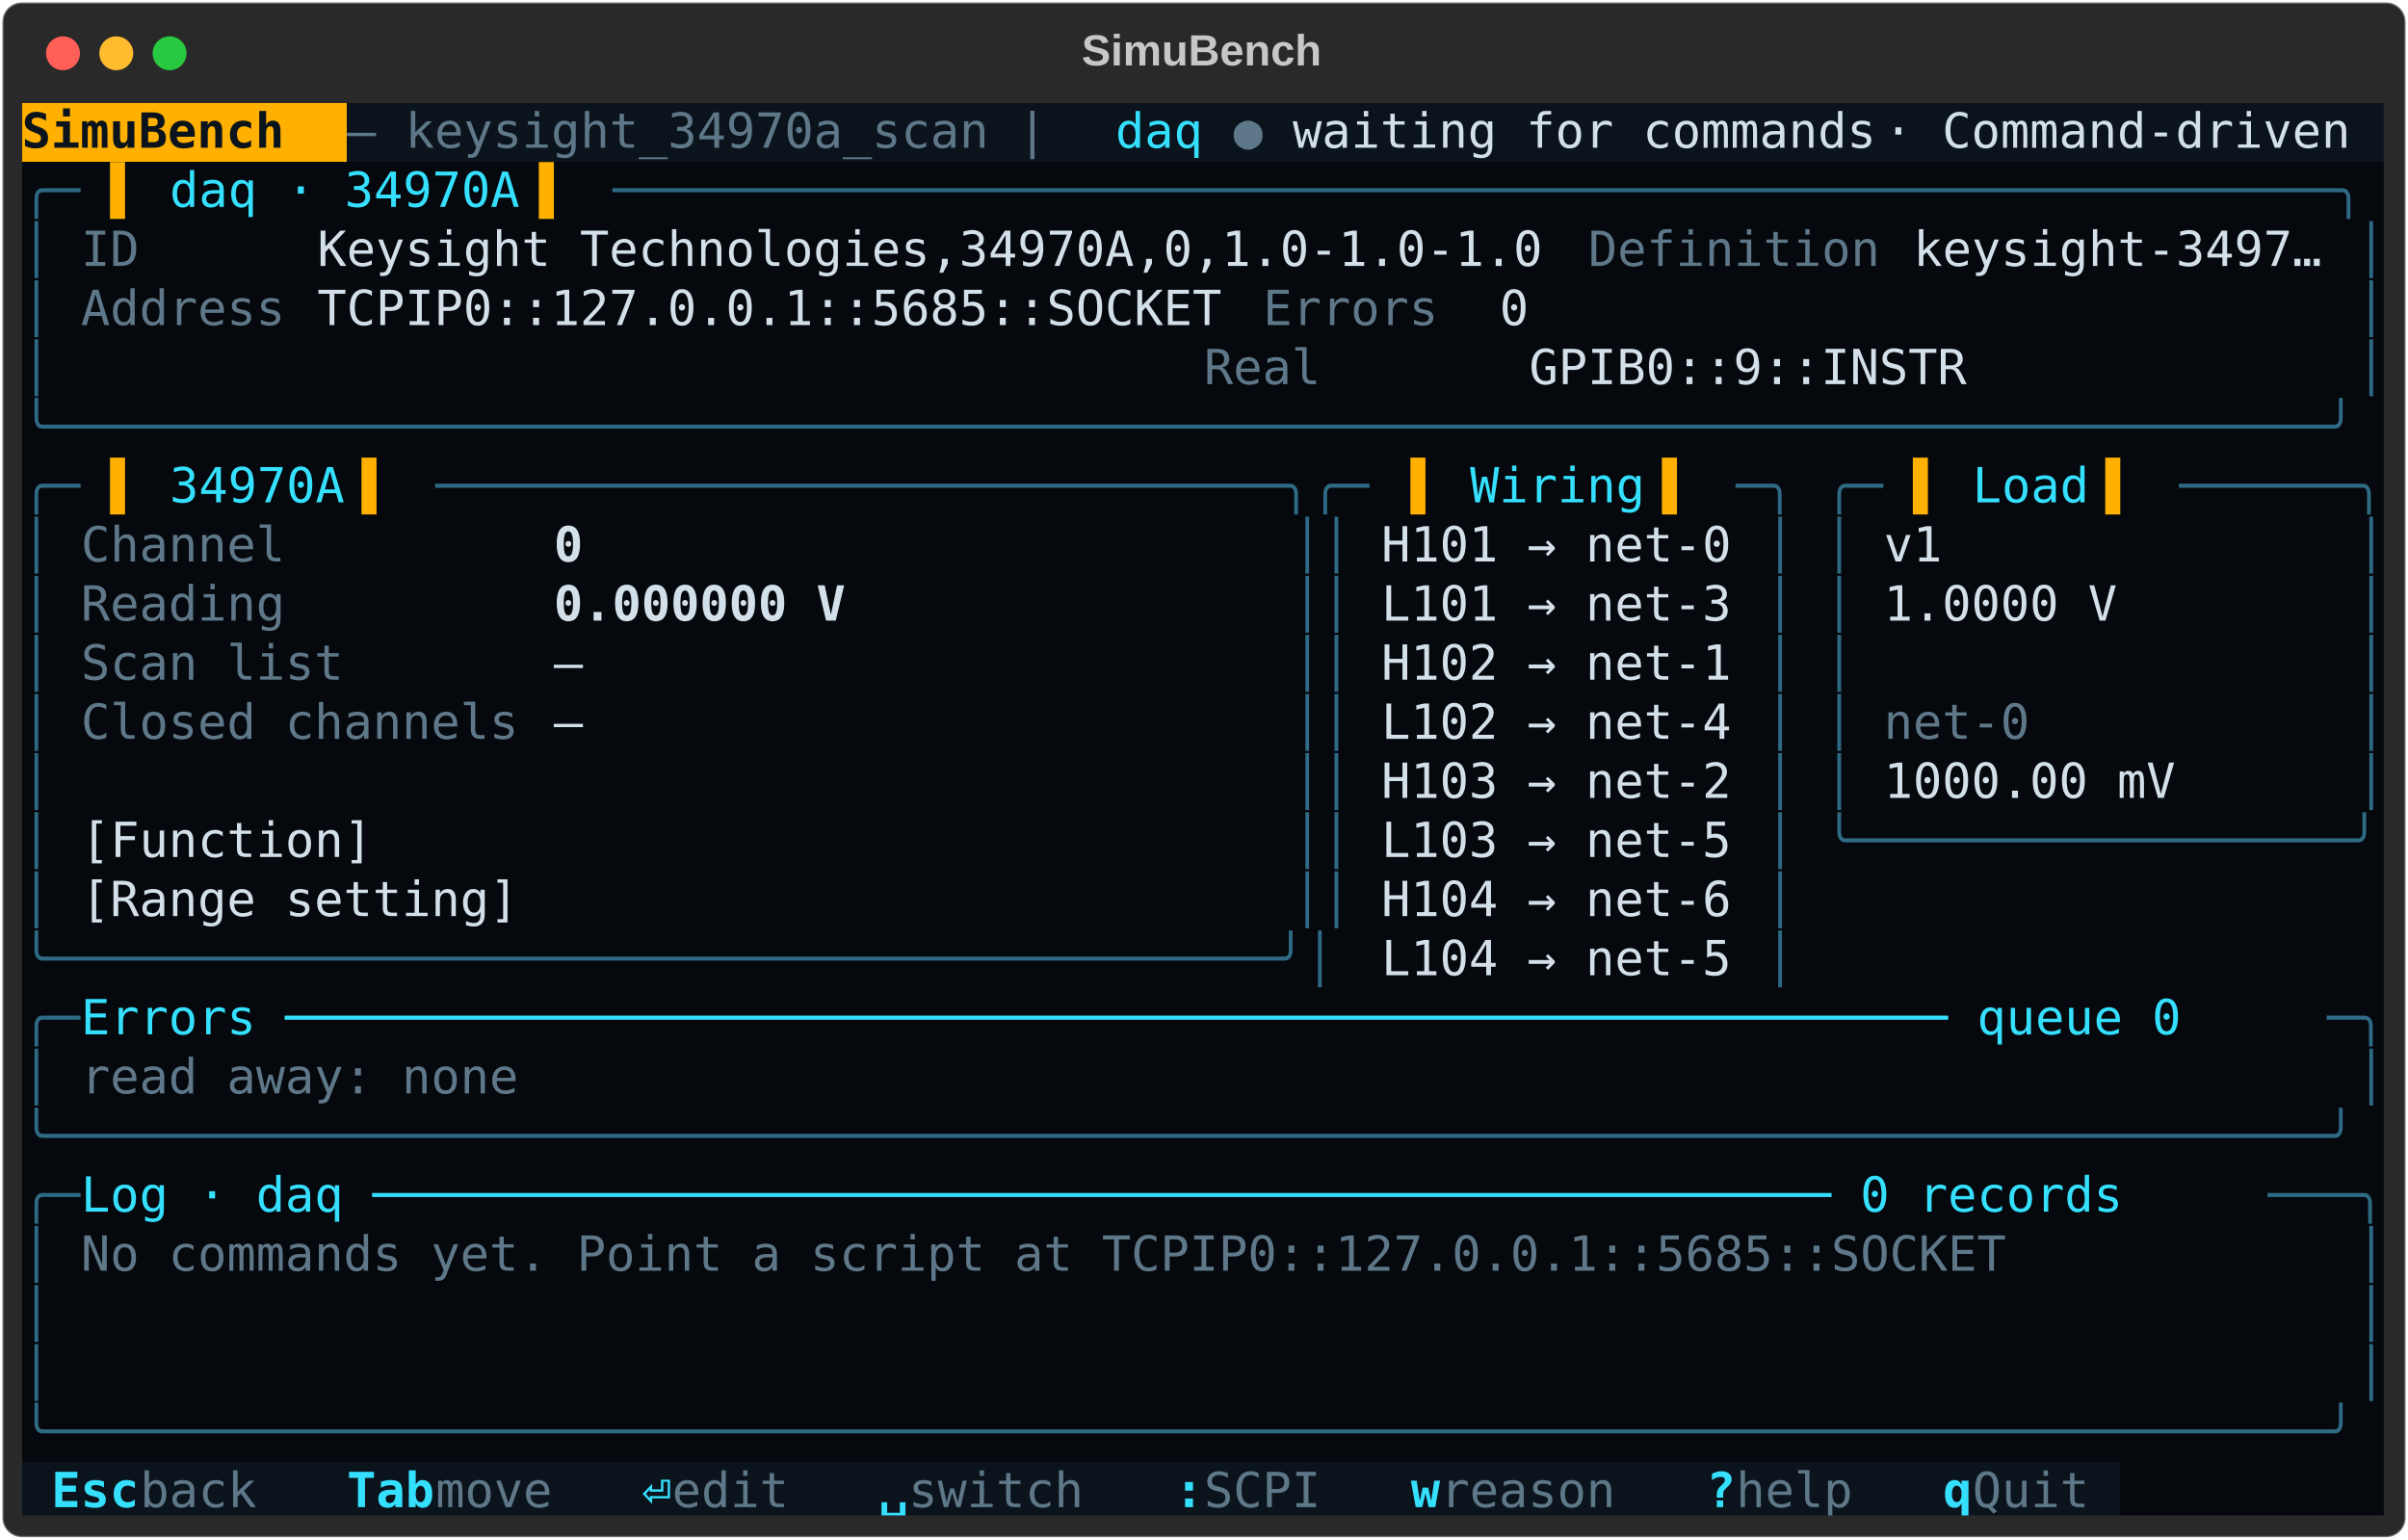
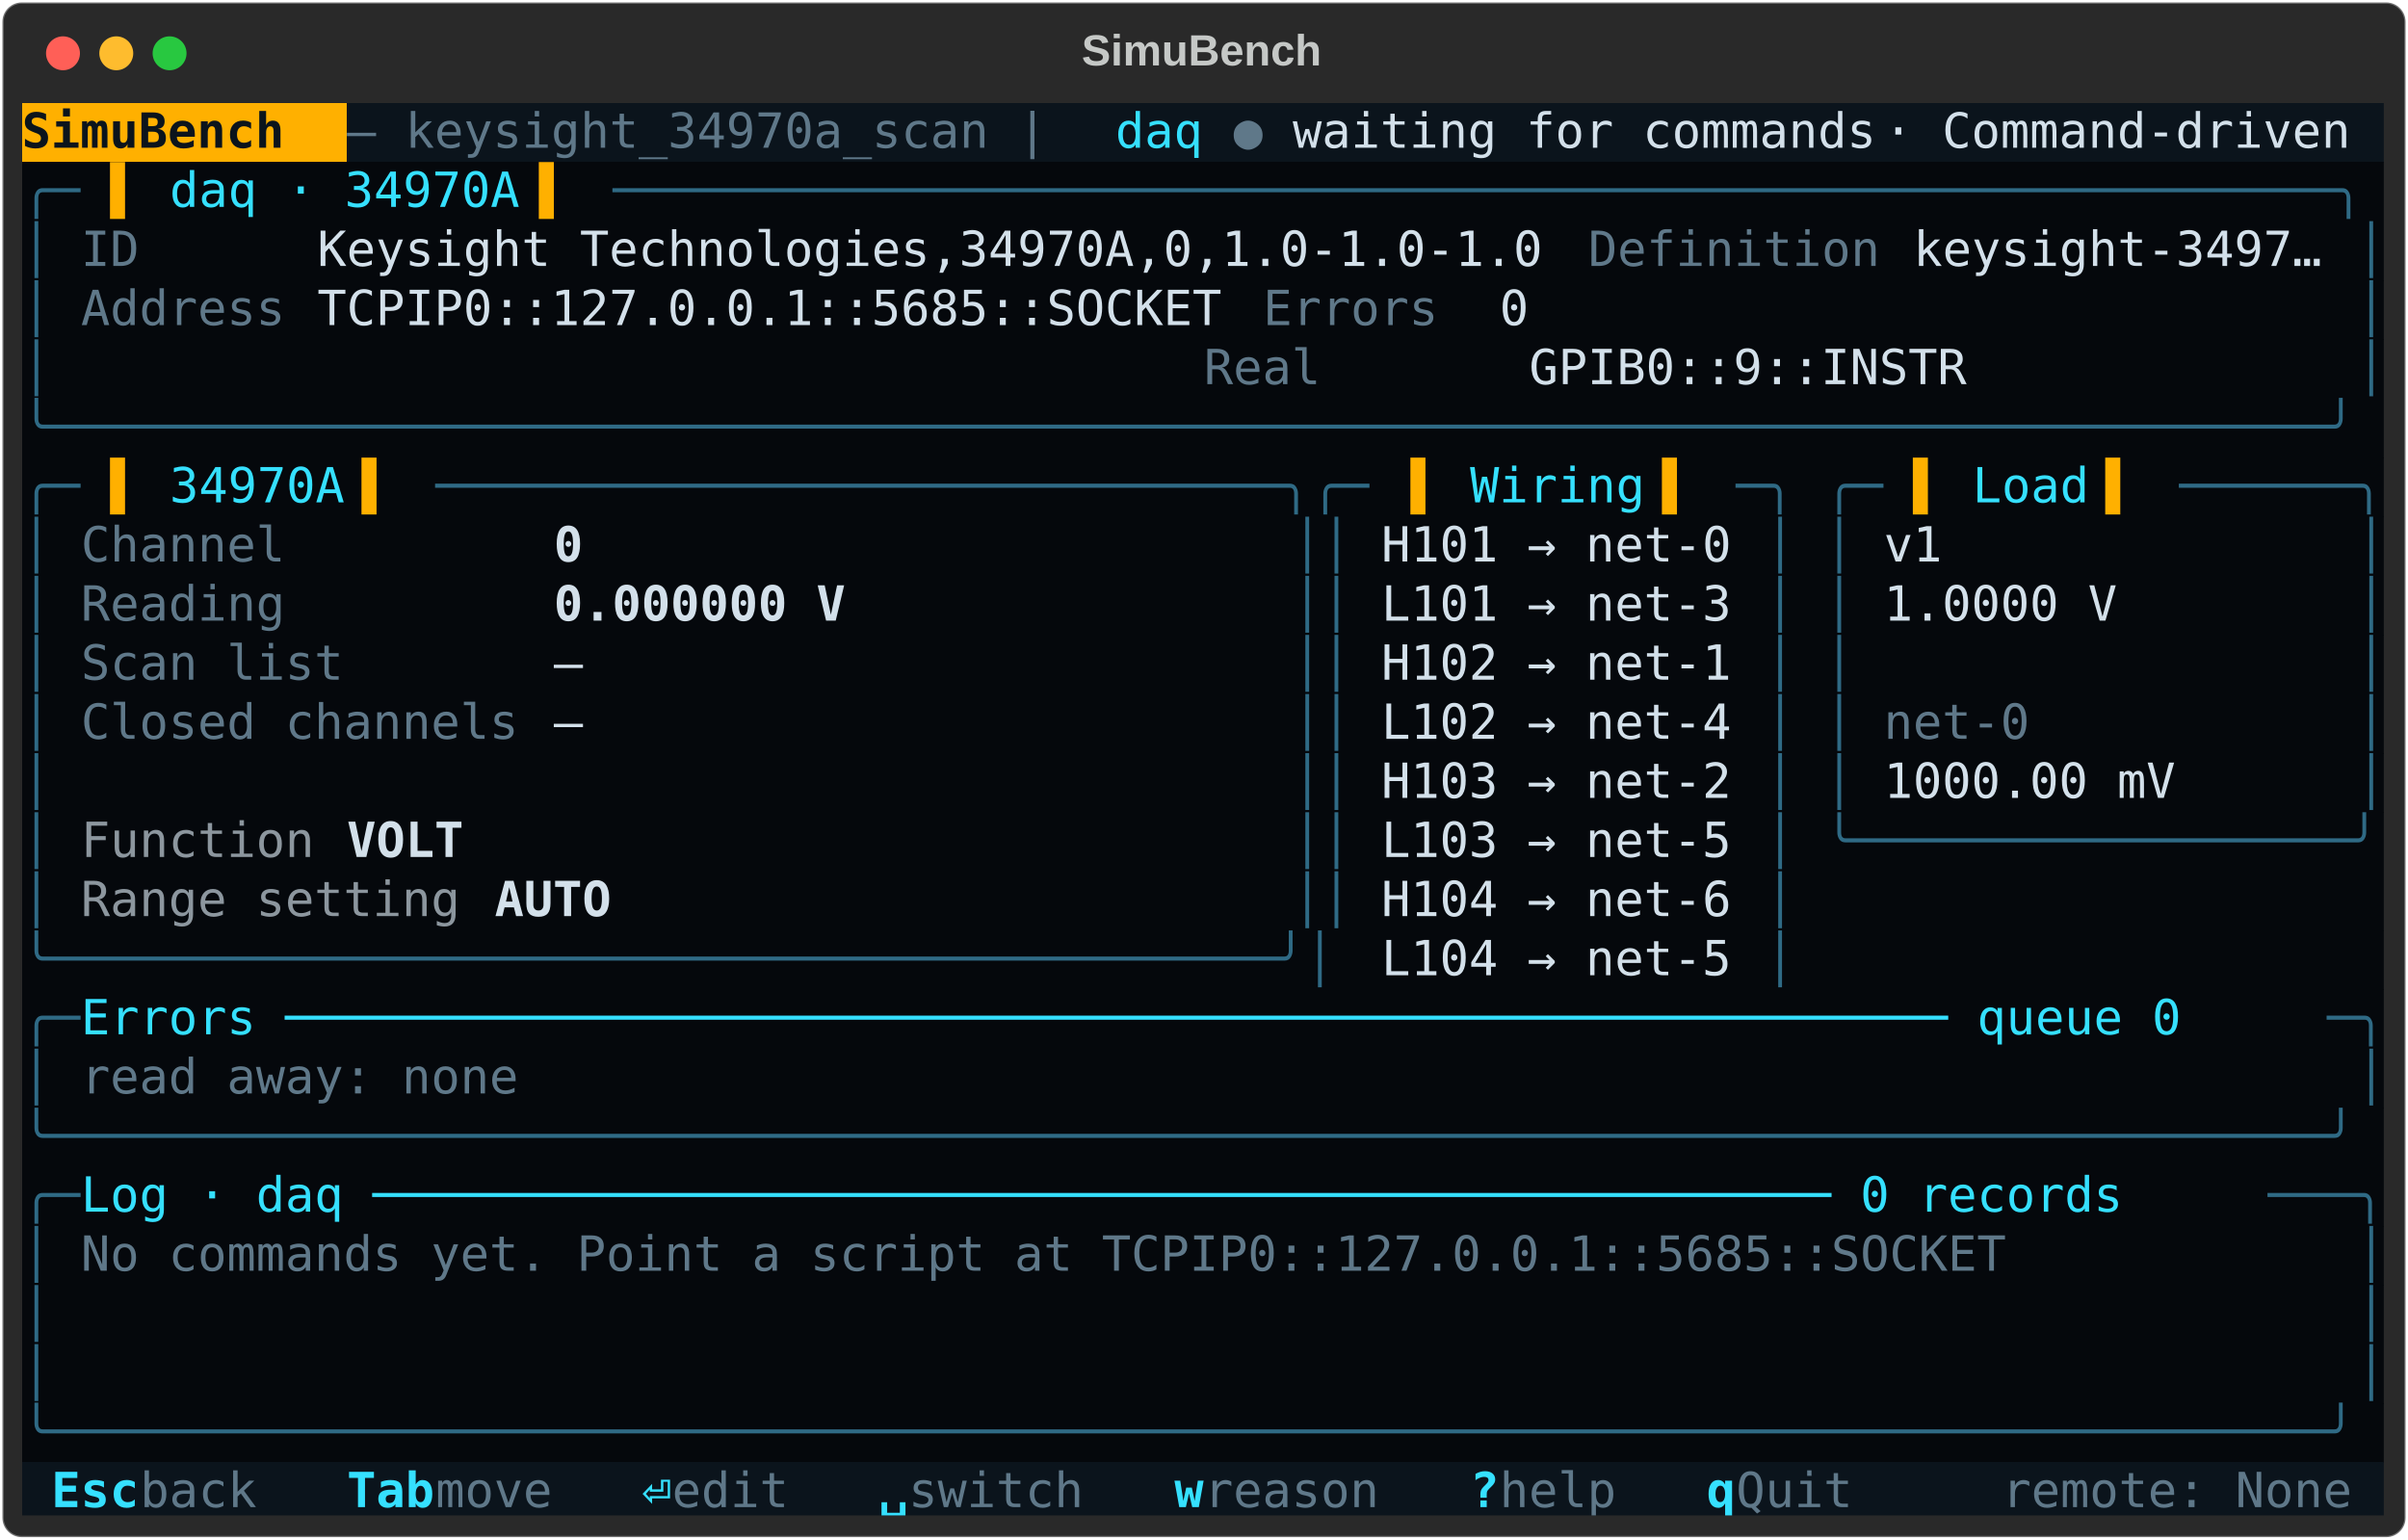
<svg xmlns="http://www.w3.org/2000/svg" class="rich-terminal" viewBox="0 0 994 635.6">
  <style>

    @font-face {
        font-family: "Fira Code";
        src: local("FiraCode-Regular"),
                url("https://cdnjs.cloudflare.com/ajax/libs/firacode/6.2.0/woff2/FiraCode-Regular.woff2") format("woff2"),
                url("https://cdnjs.cloudflare.com/ajax/libs/firacode/6.2.0/woff/FiraCode-Regular.woff") format("woff");
        font-style: normal;
        font-weight: 400;
    }
    @font-face {
        font-family: "Fira Code";
        src: local("FiraCode-Bold"),
                url("https://cdnjs.cloudflare.com/ajax/libs/firacode/6.2.0/woff2/FiraCode-Bold.woff2") format("woff2"),
                url("https://cdnjs.cloudflare.com/ajax/libs/firacode/6.2.0/woff/FiraCode-Bold.woff") format("woff");
        font-style: bold;
        font-weight: 700;
    }

    .terminal-matrix {
        font-family: Fira Code, monospace;
        font-size: 20px;
        line-height: 24.4px;
        font-variant-east-asian: full-width;
    }

    .terminal-title {
        font-size: 18px;
        font-weight: bold;
        font-family: arial;
    }

    .terminal-r1 { fill: #0b141c;font-weight: bold }
.terminal-r2 { fill: #5f7889 }
.terminal-r3 { fill: #35e0ff }
.terminal-r4 { fill: #d3e0ea }
.terminal-r5 { fill: #c5c8c6 }
.terminal-r6 { fill: #2f6a85 }
.terminal-r7 { fill: #ffb000 }
.terminal-r8 { fill: #d3e0ea;font-weight: bold }
- .terminal-r9 { fill: #35e0ff;font-weight: bold }
+ .terminal-r9 { fill: #8c969e }
+ .terminal-r10 { fill: #35e0ff;font-weight: bold }
    </style>
  <defs>
    <clipPath id="terminal-clip-terminal">
      <rect x="0" y="0" width="975.0" height="584.6" />
    </clipPath>
    <clipPath id="terminal-line-0">
      <rect x="0" y="1.5" width="976" height="24.65" />
    </clipPath>
    <clipPath id="terminal-line-1">
      <rect x="0" y="25.9" width="976" height="24.65" />
    </clipPath>
    <clipPath id="terminal-line-2">
      <rect x="0" y="50.3" width="976" height="24.65" />
    </clipPath>
    <clipPath id="terminal-line-3">
      <rect x="0" y="74.7" width="976" height="24.65" />
    </clipPath>
    <clipPath id="terminal-line-4">
      <rect x="0" y="99.1" width="976" height="24.65" />
    </clipPath>
    <clipPath id="terminal-line-5">
      <rect x="0" y="123.5" width="976" height="24.65" />
    </clipPath>
    <clipPath id="terminal-line-6">
      <rect x="0" y="147.9" width="976" height="24.65" />
    </clipPath>
    <clipPath id="terminal-line-7">
      <rect x="0" y="172.3" width="976" height="24.65" />
    </clipPath>
    <clipPath id="terminal-line-8">
      <rect x="0" y="196.7" width="976" height="24.65" />
    </clipPath>
    <clipPath id="terminal-line-9">
      <rect x="0" y="221.1" width="976" height="24.65" />
    </clipPath>
    <clipPath id="terminal-line-10">
      <rect x="0" y="245.5" width="976" height="24.65" />
    </clipPath>
    <clipPath id="terminal-line-11">
      <rect x="0" y="269.9" width="976" height="24.65" />
    </clipPath>
    <clipPath id="terminal-line-12">
      <rect x="0" y="294.3" width="976" height="24.65" />
    </clipPath>
    <clipPath id="terminal-line-13">
      <rect x="0" y="318.7" width="976" height="24.65" />
    </clipPath>
    <clipPath id="terminal-line-14">
      <rect x="0" y="343.1" width="976" height="24.65" />
    </clipPath>
    <clipPath id="terminal-line-15">
      <rect x="0" y="367.5" width="976" height="24.65" />
    </clipPath>
    <clipPath id="terminal-line-16">
      <rect x="0" y="391.9" width="976" height="24.65" />
    </clipPath>
    <clipPath id="terminal-line-17">
      <rect x="0" y="416.3" width="976" height="24.65" />
    </clipPath>
    <clipPath id="terminal-line-18">
      <rect x="0" y="440.7" width="976" height="24.65" />
    </clipPath>
    <clipPath id="terminal-line-19">
      <rect x="0" y="465.1" width="976" height="24.65" />
    </clipPath>
    <clipPath id="terminal-line-20">
      <rect x="0" y="489.5" width="976" height="24.65" />
    </clipPath>
    <clipPath id="terminal-line-21">
      <rect x="0" y="513.9" width="976" height="24.65" />
    </clipPath>
    <clipPath id="terminal-line-22">
      <rect x="0" y="538.3" width="976" height="24.65" />
    </clipPath>
  </defs>
  <rect fill="#292929" stroke="rgba(255,255,255,0.35)" stroke-width="1" x="1" y="1" width="992" height="633.6" rx="8" />
  <text class="terminal-title" fill="#c5c8c6" text-anchor="middle" x="496" y="27">SimuBench</text>
  <g transform="translate(26,22)">
    <circle cx="0" cy="0" r="7" fill="#ff5f57" />
    <circle cx="22" cy="0" r="7" fill="#febc2e" />
    <circle cx="44" cy="0" r="7" fill="#28c840" />
  </g>
  <g transform="translate(9, 41)" clip-path="url(#terminal-clip-terminal)">
    <rect fill="#ffb000" x="0" y="1.5" width="134.2" height="24.65" shape-rendering="crispEdges" />
    <rect fill="#0b141c" x="134.2" y="1.5" width="317.2" height="24.65" shape-rendering="crispEdges" />
    <rect fill="#0b141c" x="451.4" y="1.5" width="36.6" height="24.65" shape-rendering="crispEdges" />
    <rect fill="#0b141c" x="488" y="1.5" width="12.2" height="24.65" shape-rendering="crispEdges" />
    <rect fill="#0b141c" x="500.2" y="1.5" width="24.4" height="24.65" shape-rendering="crispEdges" />
    <rect fill="#0b141c" x="524.6" y="1.5" width="244" height="24.65" shape-rendering="crispEdges" />
    <rect fill="#0b141c" x="768.6" y="1.5" width="207.4" height="24.65" shape-rendering="crispEdges" />
    <rect fill="#05080c" x="0" y="25.9" width="24.4" height="24.65" shape-rendering="crispEdges" />
    <rect fill="#05080c" x="24.4" y="25.9" width="12.2" height="24.65" shape-rendering="crispEdges" />
    <rect fill="#05080c" x="36.6" y="25.9" width="24.4" height="24.65" shape-rendering="crispEdges" />
    <rect fill="#05080c" x="61" y="25.9" width="146.4" height="24.65" shape-rendering="crispEdges" />
    <rect fill="#05080c" x="207.4" y="25.9" width="24.4" height="24.65" shape-rendering="crispEdges" />
    <rect fill="#05080c" x="231.8" y="25.9" width="12.2" height="24.65" shape-rendering="crispEdges" />
    <rect fill="#05080c" x="244" y="25.9" width="732" height="24.65" shape-rendering="crispEdges" />
    <rect fill="#05080c" x="0" y="50.3" width="12.2" height="24.65" shape-rendering="crispEdges" />
    <rect fill="#05080c" x="12.2" y="50.3" width="12.2" height="24.65" shape-rendering="crispEdges" />
    <rect fill="#05080c" x="24.4" y="50.3" width="97.6" height="24.65" shape-rendering="crispEdges" />
    <rect fill="#05080c" x="122" y="50.3" width="524.6" height="24.65" shape-rendering="crispEdges" />
    <rect fill="#05080c" x="646.6" y="50.3" width="134.2" height="24.65" shape-rendering="crispEdges" />
    <rect fill="#05080c" x="780.8" y="50.3" width="170.8" height="24.65" shape-rendering="crispEdges" />
    <rect fill="#05080c" x="951.6" y="50.3" width="12.2" height="24.65" shape-rendering="crispEdges" />
    <rect fill="#05080c" x="963.8" y="50.3" width="12.2" height="24.65" shape-rendering="crispEdges" />
    <rect fill="#05080c" x="0" y="74.7" width="12.2" height="24.65" shape-rendering="crispEdges" />
    <rect fill="#05080c" x="12.2" y="74.7" width="12.2" height="24.65" shape-rendering="crispEdges" />
    <rect fill="#05080c" x="24.4" y="74.7" width="97.6" height="24.65" shape-rendering="crispEdges" />
    <rect fill="#05080c" x="122" y="74.7" width="390.4" height="24.65" shape-rendering="crispEdges" />
    <rect fill="#05080c" x="512.4" y="74.7" width="97.6" height="24.65" shape-rendering="crispEdges" />
    <rect fill="#05080c" x="610" y="74.7" width="341.6" height="24.65" shape-rendering="crispEdges" />
    <rect fill="#05080c" x="951.6" y="74.7" width="12.2" height="24.65" shape-rendering="crispEdges" />
    <rect fill="#05080c" x="963.8" y="74.7" width="12.2" height="24.65" shape-rendering="crispEdges" />
    <rect fill="#05080c" x="0" y="99.1" width="12.2" height="24.65" shape-rendering="crispEdges" />
    <rect fill="#05080c" x="12.2" y="99.1" width="12.2" height="24.65" shape-rendering="crispEdges" />
    <rect fill="#05080c" x="24.4" y="99.1" width="463.6" height="24.65" shape-rendering="crispEdges" />
    <rect fill="#05080c" x="488" y="99.1" width="134.2" height="24.65" shape-rendering="crispEdges" />
    <rect fill="#05080c" x="622.2" y="99.1" width="329.4" height="24.65" shape-rendering="crispEdges" />
    <rect fill="#05080c" x="951.6" y="99.1" width="12.2" height="24.65" shape-rendering="crispEdges" />
    <rect fill="#05080c" x="963.8" y="99.1" width="12.2" height="24.65" shape-rendering="crispEdges" />
    <rect fill="#05080c" x="0" y="123.5" width="976" height="24.65" shape-rendering="crispEdges" />
    <rect fill="#05080c" x="0" y="147.9" width="24.4" height="24.65" shape-rendering="crispEdges" />
    <rect fill="#05080c" x="24.4" y="147.9" width="12.2" height="24.65" shape-rendering="crispEdges" />
    <rect fill="#05080c" x="36.6" y="147.9" width="24.4" height="24.65" shape-rendering="crispEdges" />
    <rect fill="#05080c" x="61" y="147.9" width="73.2" height="24.65" shape-rendering="crispEdges" />
    <rect fill="#05080c" x="134.2" y="147.9" width="24.4" height="24.65" shape-rendering="crispEdges" />
    <rect fill="#05080c" x="158.6" y="147.9" width="12.2" height="24.65" shape-rendering="crispEdges" />
    <rect fill="#05080c" x="170.8" y="147.9" width="390.4" height="24.65" shape-rendering="crispEdges" />
    <rect fill="#05080c" x="561.2" y="147.9" width="12.2" height="24.65" shape-rendering="crispEdges" />
    <rect fill="#05080c" x="573.4" y="147.9" width="24.4" height="24.65" shape-rendering="crispEdges" />
    <rect fill="#05080c" x="597.8" y="147.9" width="73.2" height="24.65" shape-rendering="crispEdges" />
    <rect fill="#05080c" x="671" y="147.9" width="24.4" height="24.65" shape-rendering="crispEdges" />
    <rect fill="#05080c" x="695.4" y="147.9" width="12.2" height="24.65" shape-rendering="crispEdges" />
    <rect fill="#05080c" x="707.6" y="147.9" width="24.4" height="24.65" shape-rendering="crispEdges" />
    <rect fill="#05080c" x="732" y="147.9" width="12.2" height="24.65" shape-rendering="crispEdges" />
    <rect fill="#05080c" x="744.2" y="147.9" width="24.4" height="24.65" shape-rendering="crispEdges" />
    <rect fill="#05080c" x="768.6" y="147.9" width="12.2" height="24.65" shape-rendering="crispEdges" />
    <rect fill="#05080c" x="780.8" y="147.9" width="24.4" height="24.65" shape-rendering="crispEdges" />
    <rect fill="#05080c" x="805.2" y="147.9" width="48.8" height="24.65" shape-rendering="crispEdges" />
    <rect fill="#05080c" x="854" y="147.9" width="24.4" height="24.65" shape-rendering="crispEdges" />
    <rect fill="#05080c" x="878.4" y="147.9" width="12.2" height="24.65" shape-rendering="crispEdges" />
    <rect fill="#05080c" x="890.6" y="147.9" width="85.4" height="24.65" shape-rendering="crispEdges" />
    <rect fill="#05080c" x="0" y="172.3" width="12.2" height="24.65" shape-rendering="crispEdges" />
    <rect fill="#05080c" x="12.2" y="172.3" width="12.2" height="24.65" shape-rendering="crispEdges" />
    <rect fill="#05080c" x="24.4" y="172.3" width="195.2" height="24.65" shape-rendering="crispEdges" />
    <rect fill="#05080c" x="219.6" y="172.3" width="12.2" height="24.65" shape-rendering="crispEdges" />
    <rect fill="#05080c" x="231.8" y="172.3" width="280.6" height="24.65" shape-rendering="crispEdges" />
    <rect fill="#05080c" x="512.4" y="172.3" width="12.2" height="24.65" shape-rendering="crispEdges" />
    <rect fill="#05080c" x="524.6" y="172.3" width="24.4" height="24.65" shape-rendering="crispEdges" />
    <rect fill="#05080c" x="549" y="172.3" width="12.2" height="24.65" shape-rendering="crispEdges" />
    <rect fill="#05080c" x="561.2" y="172.3" width="146.4" height="24.65" shape-rendering="crispEdges" />
    <rect fill="#05080c" x="707.6" y="172.3" width="12.2" height="24.65" shape-rendering="crispEdges" />
    <rect fill="#05080c" x="719.8" y="172.3" width="12.2" height="24.65" shape-rendering="crispEdges" />
    <rect fill="#05080c" x="732" y="172.3" width="12.2" height="24.65" shape-rendering="crispEdges" />
    <rect fill="#05080c" x="744.2" y="172.3" width="12.2" height="24.65" shape-rendering="crispEdges" />
    <rect fill="#05080c" x="756.4" y="172.3" width="12.2" height="24.65" shape-rendering="crispEdges" />
    <rect fill="#05080c" x="768.6" y="172.3" width="170.8" height="24.65" shape-rendering="crispEdges" />
    <rect fill="#05080c" x="939.4" y="172.3" width="24.4" height="24.65" shape-rendering="crispEdges" />
    <rect fill="#05080c" x="963.8" y="172.3" width="12.2" height="24.65" shape-rendering="crispEdges" />
    <rect fill="#05080c" x="0" y="196.7" width="12.2" height="24.65" shape-rendering="crispEdges" />
    <rect fill="#05080c" x="12.2" y="196.7" width="12.2" height="24.65" shape-rendering="crispEdges" />
    <rect fill="#05080c" x="24.4" y="196.7" width="195.2" height="24.65" shape-rendering="crispEdges" />
    <rect fill="#05080c" x="219.6" y="196.7" width="122" height="24.65" shape-rendering="crispEdges" />
    <rect fill="#05080c" x="341.6" y="196.7" width="170.8" height="24.65" shape-rendering="crispEdges" />
    <rect fill="#05080c" x="512.4" y="196.7" width="12.2" height="24.65" shape-rendering="crispEdges" />
    <rect fill="#05080c" x="524.6" y="196.7" width="24.4" height="24.65" shape-rendering="crispEdges" />
    <rect fill="#05080c" x="549" y="196.7" width="12.2" height="24.65" shape-rendering="crispEdges" />
    <rect fill="#05080c" x="561.2" y="196.7" width="146.4" height="24.65" shape-rendering="crispEdges" />
    <rect fill="#05080c" x="707.6" y="196.7" width="12.2" height="24.65" shape-rendering="crispEdges" />
    <rect fill="#05080c" x="719.8" y="196.7" width="12.2" height="24.65" shape-rendering="crispEdges" />
    <rect fill="#05080c" x="732" y="196.7" width="12.2" height="24.65" shape-rendering="crispEdges" />
    <rect fill="#05080c" x="744.2" y="196.7" width="12.2" height="24.65" shape-rendering="crispEdges" />
    <rect fill="#05080c" x="756.4" y="196.7" width="12.2" height="24.65" shape-rendering="crispEdges" />
    <rect fill="#05080c" x="768.6" y="196.7" width="170.8" height="24.65" shape-rendering="crispEdges" />
    <rect fill="#05080c" x="939.4" y="196.7" width="24.4" height="24.65" shape-rendering="crispEdges" />
    <rect fill="#05080c" x="963.8" y="196.7" width="12.2" height="24.65" shape-rendering="crispEdges" />
    <rect fill="#05080c" x="0" y="221.1" width="12.2" height="24.65" shape-rendering="crispEdges" />
    <rect fill="#05080c" x="12.2" y="221.1" width="12.2" height="24.65" shape-rendering="crispEdges" />
    <rect fill="#05080c" x="24.4" y="221.1" width="195.2" height="24.65" shape-rendering="crispEdges" />
    <rect fill="#05080c" x="219.6" y="221.1" width="292.8" height="24.65" shape-rendering="crispEdges" />
    <rect fill="#05080c" x="512.4" y="221.1" width="12.2" height="24.65" shape-rendering="crispEdges" />
    <rect fill="#05080c" x="524.6" y="221.1" width="24.4" height="24.65" shape-rendering="crispEdges" />
    <rect fill="#05080c" x="549" y="221.1" width="12.2" height="24.65" shape-rendering="crispEdges" />
    <rect fill="#05080c" x="561.2" y="221.1" width="146.4" height="24.65" shape-rendering="crispEdges" />
    <rect fill="#05080c" x="707.6" y="221.1" width="12.2" height="24.65" shape-rendering="crispEdges" />
    <rect fill="#05080c" x="719.8" y="221.1" width="12.2" height="24.65" shape-rendering="crispEdges" />
    <rect fill="#05080c" x="732" y="221.1" width="12.2" height="24.65" shape-rendering="crispEdges" />
    <rect fill="#05080c" x="744.2" y="221.1" width="12.2" height="24.65" shape-rendering="crispEdges" />
    <rect fill="#05080c" x="756.4" y="221.1" width="12.2" height="24.65" shape-rendering="crispEdges" />
    <rect fill="#05080c" x="768.6" y="221.1" width="170.8" height="24.65" shape-rendering="crispEdges" />
    <rect fill="#05080c" x="939.4" y="221.1" width="24.4" height="24.65" shape-rendering="crispEdges" />
    <rect fill="#05080c" x="963.8" y="221.1" width="12.2" height="24.65" shape-rendering="crispEdges" />
    <rect fill="#05080c" x="0" y="245.5" width="12.2" height="24.65" shape-rendering="crispEdges" />
    <rect fill="#05080c" x="12.2" y="245.5" width="12.2" height="24.65" shape-rendering="crispEdges" />
    <rect fill="#05080c" x="24.4" y="245.5" width="195.2" height="24.65" shape-rendering="crispEdges" />
    <rect fill="#05080c" x="219.6" y="245.5" width="292.8" height="24.65" shape-rendering="crispEdges" />
    <rect fill="#05080c" x="512.4" y="245.5" width="12.2" height="24.65" shape-rendering="crispEdges" />
    <rect fill="#05080c" x="524.6" y="245.5" width="24.4" height="24.65" shape-rendering="crispEdges" />
    <rect fill="#05080c" x="549" y="245.5" width="12.2" height="24.65" shape-rendering="crispEdges" />
    <rect fill="#05080c" x="561.2" y="245.5" width="146.4" height="24.65" shape-rendering="crispEdges" />
    <rect fill="#05080c" x="707.6" y="245.5" width="12.2" height="24.65" shape-rendering="crispEdges" />
    <rect fill="#05080c" x="719.8" y="245.5" width="12.2" height="24.65" shape-rendering="crispEdges" />
    <rect fill="#05080c" x="732" y="245.5" width="12.2" height="24.65" shape-rendering="crispEdges" />
    <rect fill="#05080c" x="744.2" y="245.5" width="12.2" height="24.65" shape-rendering="crispEdges" />
    <rect fill="#05080c" x="756.4" y="245.5" width="12.2" height="24.65" shape-rendering="crispEdges" />
    <rect fill="#05080c" x="768.6" y="245.5" width="61" height="24.65" shape-rendering="crispEdges" />
    <rect fill="#05080c" x="829.6" y="245.5" width="109.8" height="24.65" shape-rendering="crispEdges" />
    <rect fill="#05080c" x="939.4" y="245.5" width="24.4" height="24.65" shape-rendering="crispEdges" />
    <rect fill="#05080c" x="963.8" y="245.5" width="12.2" height="24.65" shape-rendering="crispEdges" />
    <rect fill="#05080c" x="0" y="269.9" width="12.2" height="24.65" shape-rendering="crispEdges" />
    <rect fill="#05080c" x="12.2" y="269.9" width="12.2" height="24.65" shape-rendering="crispEdges" />
    <rect fill="#05080c" x="24.4" y="269.9" width="488" height="24.65" shape-rendering="crispEdges" />
    <rect fill="#05080c" x="512.4" y="269.9" width="12.2" height="24.65" shape-rendering="crispEdges" />
    <rect fill="#05080c" x="524.6" y="269.9" width="24.4" height="24.65" shape-rendering="crispEdges" />
    <rect fill="#05080c" x="549" y="269.9" width="12.2" height="24.65" shape-rendering="crispEdges" />
    <rect fill="#05080c" x="561.2" y="269.9" width="146.4" height="24.65" shape-rendering="crispEdges" />
    <rect fill="#05080c" x="707.6" y="269.9" width="12.2" height="24.65" shape-rendering="crispEdges" />
    <rect fill="#05080c" x="719.8" y="269.9" width="12.2" height="24.65" shape-rendering="crispEdges" />
    <rect fill="#05080c" x="732" y="269.9" width="12.2" height="24.65" shape-rendering="crispEdges" />
    <rect fill="#05080c" x="744.2" y="269.9" width="12.2" height="24.65" shape-rendering="crispEdges" />
    <rect fill="#05080c" x="756.4" y="269.9" width="12.2" height="24.65" shape-rendering="crispEdges" />
    <rect fill="#05080c" x="768.6" y="269.9" width="170.8" height="24.65" shape-rendering="crispEdges" />
    <rect fill="#05080c" x="939.4" y="269.9" width="24.4" height="24.65" shape-rendering="crispEdges" />
    <rect fill="#05080c" x="963.8" y="269.9" width="12.2" height="24.65" shape-rendering="crispEdges" />
    <rect fill="#05080c" x="0" y="294.3" width="12.2" height="24.65" shape-rendering="crispEdges" />
    <rect fill="#05080c" x="12.2" y="294.3" width="12.2" height="24.65" shape-rendering="crispEdges" />
-     <rect fill="#05080c" x="24.4" y="294.3" width="122" height="24.65" shape-rendering="crispEdges" />
-     <rect fill="#05080c" x="146.4" y="294.3" width="378.2" height="24.65" shape-rendering="crispEdges" />
+     <rect fill="#05080c" x="24.4" y="294.3" width="97.6" height="24.65" shape-rendering="crispEdges" />
+     <rect fill="#05080c" x="122" y="294.3" width="12.2" height="24.65" shape-rendering="crispEdges" />
+     <rect fill="#05080c" x="134.2" y="294.3" width="48.8" height="24.65" shape-rendering="crispEdges" />
+     <rect fill="#05080c" x="183" y="294.3" width="341.6" height="24.65" shape-rendering="crispEdges" />
    <rect fill="#05080c" x="524.6" y="294.3" width="24.4" height="24.65" shape-rendering="crispEdges" />
    <rect fill="#05080c" x="549" y="294.3" width="12.2" height="24.65" shape-rendering="crispEdges" />
    <rect fill="#05080c" x="561.2" y="294.3" width="146.4" height="24.65" shape-rendering="crispEdges" />
    <rect fill="#05080c" x="707.6" y="294.3" width="12.2" height="24.65" shape-rendering="crispEdges" />
    <rect fill="#05080c" x="719.8" y="294.3" width="12.2" height="24.65" shape-rendering="crispEdges" />
    <rect fill="#05080c" x="732" y="294.3" width="12.2" height="24.65" shape-rendering="crispEdges" />
    <rect fill="#05080c" x="744.2" y="294.3" width="231.8" height="24.65" shape-rendering="crispEdges" />
    <rect fill="#05080c" x="0" y="318.7" width="12.2" height="24.65" shape-rendering="crispEdges" />
    <rect fill="#05080c" x="12.2" y="318.7" width="12.2" height="24.65" shape-rendering="crispEdges" />
-     <rect fill="#05080c" x="24.4" y="318.7" width="183" height="24.65" shape-rendering="crispEdges" />
-     <rect fill="#05080c" x="207.4" y="318.7" width="317.2" height="24.65" shape-rendering="crispEdges" />
+     <rect fill="#05080c" x="24.4" y="318.7" width="158.6" height="24.65" shape-rendering="crispEdges" />
+     <rect fill="#05080c" x="183" y="318.7" width="12.2" height="24.65" shape-rendering="crispEdges" />
+     <rect fill="#05080c" x="195.2" y="318.7" width="48.8" height="24.65" shape-rendering="crispEdges" />
+     <rect fill="#05080c" x="244" y="318.7" width="280.6" height="24.65" shape-rendering="crispEdges" />
    <rect fill="#05080c" x="524.6" y="318.7" width="24.4" height="24.65" shape-rendering="crispEdges" />
    <rect fill="#05080c" x="549" y="318.7" width="12.2" height="24.65" shape-rendering="crispEdges" />
    <rect fill="#05080c" x="561.2" y="318.7" width="146.4" height="24.65" shape-rendering="crispEdges" />
    <rect fill="#05080c" x="707.6" y="318.7" width="12.2" height="24.65" shape-rendering="crispEdges" />
    <rect fill="#05080c" x="719.8" y="318.7" width="12.2" height="24.65" shape-rendering="crispEdges" />
    <rect fill="#05080c" x="732" y="318.7" width="244" height="24.65" shape-rendering="crispEdges" />
    <rect fill="#05080c" x="0" y="343.1" width="549" height="24.65" shape-rendering="crispEdges" />
    <rect fill="#05080c" x="549" y="343.1" width="12.2" height="24.65" shape-rendering="crispEdges" />
    <rect fill="#05080c" x="561.2" y="343.1" width="146.4" height="24.65" shape-rendering="crispEdges" />
    <rect fill="#05080c" x="707.6" y="343.1" width="12.2" height="24.65" shape-rendering="crispEdges" />
    <rect fill="#05080c" x="719.8" y="343.1" width="12.2" height="24.65" shape-rendering="crispEdges" />
    <rect fill="#05080c" x="732" y="343.1" width="244" height="24.65" shape-rendering="crispEdges" />
    <rect fill="#05080c" x="0" y="367.5" width="24.4" height="24.65" shape-rendering="crispEdges" />
    <rect fill="#05080c" x="24.4" y="367.5" width="927.2" height="24.65" shape-rendering="crispEdges" />
    <rect fill="#05080c" x="951.6" y="367.5" width="24.4" height="24.65" shape-rendering="crispEdges" />
    <rect fill="#05080c" x="0" y="391.9" width="12.2" height="24.65" shape-rendering="crispEdges" />
    <rect fill="#05080c" x="12.2" y="391.9" width="12.2" height="24.65" shape-rendering="crispEdges" />
    <rect fill="#05080c" x="24.4" y="391.9" width="183" height="24.65" shape-rendering="crispEdges" />
    <rect fill="#05080c" x="207.4" y="391.9" width="744.2" height="24.65" shape-rendering="crispEdges" />
    <rect fill="#05080c" x="951.6" y="391.9" width="12.2" height="24.65" shape-rendering="crispEdges" />
    <rect fill="#05080c" x="963.8" y="391.9" width="12.2" height="24.65" shape-rendering="crispEdges" />
    <rect fill="#05080c" x="0" y="416.3" width="976" height="24.65" shape-rendering="crispEdges" />
    <rect fill="#05080c" x="0" y="440.7" width="24.4" height="24.65" shape-rendering="crispEdges" />
    <rect fill="#05080c" x="24.4" y="440.7" width="902.8" height="24.65" shape-rendering="crispEdges" />
    <rect fill="#05080c" x="927.2" y="440.7" width="48.8" height="24.65" shape-rendering="crispEdges" />
    <rect fill="#05080c" x="0" y="465.1" width="12.2" height="24.65" shape-rendering="crispEdges" />
    <rect fill="#05080c" x="12.2" y="465.1" width="12.2" height="24.65" shape-rendering="crispEdges" />
    <rect fill="#05080c" x="24.4" y="465.1" width="805.2" height="24.65" shape-rendering="crispEdges" />
    <rect fill="#05080c" x="829.6" y="465.1" width="134.2" height="24.65" shape-rendering="crispEdges" />
    <rect fill="#05080c" x="963.8" y="465.1" width="12.2" height="24.65" shape-rendering="crispEdges" />
    <rect fill="#05080c" x="0" y="489.5" width="12.2" height="24.65" shape-rendering="crispEdges" />
    <rect fill="#05080c" x="12.2" y="489.5" width="951.6" height="24.65" shape-rendering="crispEdges" />
    <rect fill="#05080c" x="963.8" y="489.5" width="12.2" height="24.65" shape-rendering="crispEdges" />
    <rect fill="#05080c" x="0" y="513.9" width="12.2" height="24.65" shape-rendering="crispEdges" />
    <rect fill="#05080c" x="12.2" y="513.9" width="951.6" height="24.65" shape-rendering="crispEdges" />
    <rect fill="#05080c" x="963.8" y="513.9" width="12.2" height="24.65" shape-rendering="crispEdges" />
    <rect fill="#05080c" x="0" y="538.3" width="976" height="24.65" shape-rendering="crispEdges" />
    <rect fill="#0b141c" x="0" y="562.7" width="12.2" height="24.65" shape-rendering="crispEdges" />
    <rect fill="#0b141c" x="12.2" y="562.7" width="36.6" height="24.65" shape-rendering="crispEdges" />
    <rect fill="#0b141c" x="48.8" y="562.7" width="85.4" height="24.65" shape-rendering="crispEdges" />
    <rect fill="#0b141c" x="134.2" y="562.7" width="36.6" height="24.65" shape-rendering="crispEdges" />
    <rect fill="#0b141c" x="170.8" y="562.7" width="85.4" height="24.65" shape-rendering="crispEdges" />
    <rect fill="#0b141c" x="256.2" y="562.7" width="12.2" height="24.65" shape-rendering="crispEdges" />
    <rect fill="#0b141c" x="268.4" y="562.7" width="85.4" height="24.65" shape-rendering="crispEdges" />
    <rect fill="#0b141c" x="353.8" y="562.7" width="12.2" height="24.65" shape-rendering="crispEdges" />
    <rect fill="#0b141c" x="366" y="562.7" width="109.8" height="24.65" shape-rendering="crispEdges" />
    <rect fill="#0b141c" x="475.8" y="562.7" width="12.2" height="24.65" shape-rendering="crispEdges" />
-     <rect fill="#0b141c" x="488" y="562.7" width="85.4" height="24.65" shape-rendering="crispEdges" />
-     <rect fill="#0b141c" x="573.4" y="562.7" width="12.2" height="24.65" shape-rendering="crispEdges" />
-     <rect fill="#0b141c" x="585.6" y="562.7" width="109.8" height="24.65" shape-rendering="crispEdges" />
+     <rect fill="#0b141c" x="488" y="562.7" width="109.8" height="24.65" shape-rendering="crispEdges" />
+     <rect fill="#0b141c" x="597.8" y="562.7" width="12.2" height="24.65" shape-rendering="crispEdges" />
+     <rect fill="#0b141c" x="610" y="562.7" width="85.4" height="24.65" shape-rendering="crispEdges" />
    <rect fill="#0b141c" x="695.4" y="562.7" width="12.2" height="24.65" shape-rendering="crispEdges" />
    <rect fill="#0b141c" x="707.6" y="562.7" width="85.4" height="24.65" shape-rendering="crispEdges" />
-     <rect fill="#0b141c" x="793" y="562.7" width="12.2" height="24.65" shape-rendering="crispEdges" />
-     <rect fill="#0b141c" x="805.2" y="562.7" width="61" height="24.65" shape-rendering="crispEdges" />
-     <rect fill="#05080c" x="866.2" y="562.7" width="109.8" height="24.65" shape-rendering="crispEdges" />
+     <rect fill="#0b141c" x="793" y="562.7" width="24.4" height="24.65" shape-rendering="crispEdges" />
+     <rect fill="#0b141c" x="817.4" y="562.7" width="158.6" height="24.65" shape-rendering="crispEdges" />
    <g class="terminal-matrix">
      <text class="terminal-r1" x="0" y="20" textLength="134.2" clip-path="url(#terminal-line-0)"> SimuBench </text>
      <text class="terminal-r2" x="134.2" y="20" textLength="317.2" clip-path="url(#terminal-line-0)"> — keysight_34970a_scan | </text>
      <text class="terminal-r3" x="451.4" y="20" textLength="36.6" clip-path="url(#terminal-line-0)">daq</text>
      <text class="terminal-r2" x="500.2" y="20" textLength="24.4" clip-path="url(#terminal-line-0)">● </text>
      <text class="terminal-r4" x="524.6" y="20" textLength="244" clip-path="url(#terminal-line-0)">waiting for commands</text>
      <text class="terminal-r4" x="768.6" y="20" textLength="207.4" clip-path="url(#terminal-line-0)"> · Command-driven</text>
      <text class="terminal-r5" x="976" y="20" textLength="12.2" clip-path="url(#terminal-line-0)">
</text>
      <text class="terminal-r6" x="0" y="44.4" textLength="24.4" clip-path="url(#terminal-line-1)">╭─</text>
      <text class="terminal-r7" x="36.6" y="44.4" textLength="24.4" clip-path="url(#terminal-line-1)">▌ </text>
      <text class="terminal-r3" x="61" y="44.4" textLength="146.4" clip-path="url(#terminal-line-1)">daq · 34970A</text>
      <text class="terminal-r7" x="207.4" y="44.4" textLength="24.4" clip-path="url(#terminal-line-1)"> ▐</text>
      <text class="terminal-r6" x="244" y="44.4" textLength="732" clip-path="url(#terminal-line-1)">───────────────────────────────────────────────────────────╮</text>
      <text class="terminal-r5" x="976" y="44.4" textLength="12.2" clip-path="url(#terminal-line-1)">
</text>
      <text class="terminal-r6" x="0" y="68.8" textLength="12.2" clip-path="url(#terminal-line-2)">│</text>
      <text class="terminal-r2" x="24.4" y="68.8" textLength="97.6" clip-path="url(#terminal-line-2)">ID      </text>
      <text class="terminal-r4" x="122" y="68.8" textLength="524.6" clip-path="url(#terminal-line-2)">Keysight Technologies,34970A,0,1.0-1.0-1.0 </text>
      <text class="terminal-r2" x="646.6" y="68.8" textLength="134.2" clip-path="url(#terminal-line-2)">Definition </text>
      <text class="terminal-r4" x="780.8" y="68.8" textLength="170.8" clip-path="url(#terminal-line-2)">keysight-3497…</text>
      <text class="terminal-r6" x="963.8" y="68.8" textLength="12.2" clip-path="url(#terminal-line-2)">│</text>
      <text class="terminal-r5" x="976" y="68.8" textLength="12.2" clip-path="url(#terminal-line-2)">
</text>
      <text class="terminal-r6" x="0" y="93.2" textLength="12.2" clip-path="url(#terminal-line-3)">│</text>
      <text class="terminal-r2" x="24.4" y="93.2" textLength="97.6" clip-path="url(#terminal-line-3)">Address </text>
      <text class="terminal-r4" x="122" y="93.2" textLength="390.4" clip-path="url(#terminal-line-3)">TCPIP0::127.0.0.1::5685::SOCKET </text>
      <text class="terminal-r2" x="512.4" y="93.2" textLength="97.6" clip-path="url(#terminal-line-3)">Errors  </text>
      <text class="terminal-r4" x="610" y="93.2" textLength="341.6" clip-path="url(#terminal-line-3)">0                           </text>
      <text class="terminal-r6" x="963.8" y="93.2" textLength="12.2" clip-path="url(#terminal-line-3)">│</text>
      <text class="terminal-r5" x="976" y="93.2" textLength="12.2" clip-path="url(#terminal-line-3)">
</text>
      <text class="terminal-r6" x="0" y="117.6" textLength="12.2" clip-path="url(#terminal-line-4)">│</text>
      <text class="terminal-r2" x="488" y="117.6" textLength="134.2" clip-path="url(#terminal-line-4)">Real       </text>
      <text class="terminal-r4" x="622.2" y="117.6" textLength="329.4" clip-path="url(#terminal-line-4)">GPIB0::9::INSTR            </text>
      <text class="terminal-r6" x="963.8" y="117.6" textLength="12.2" clip-path="url(#terminal-line-4)">│</text>
      <text class="terminal-r5" x="976" y="117.6" textLength="12.2" clip-path="url(#terminal-line-4)">
</text>
      <text class="terminal-r6" x="0" y="142" textLength="976" clip-path="url(#terminal-line-5)">╰──────────────────────────────────────────────────────────────────────────────╯</text>
      <text class="terminal-r5" x="976" y="142" textLength="12.2" clip-path="url(#terminal-line-5)">
</text>
      <text class="terminal-r6" x="0" y="166.4" textLength="24.4" clip-path="url(#terminal-line-6)">╭─</text>
      <text class="terminal-r7" x="36.6" y="166.4" textLength="24.4" clip-path="url(#terminal-line-6)">▌ </text>
      <text class="terminal-r3" x="61" y="166.4" textLength="73.2" clip-path="url(#terminal-line-6)">34970A</text>
      <text class="terminal-r7" x="134.2" y="166.4" textLength="24.4" clip-path="url(#terminal-line-6)"> ▐</text>
      <text class="terminal-r6" x="170.8" y="166.4" textLength="390.4" clip-path="url(#terminal-line-6)">─────────────────────────────╮╭─</text>
      <text class="terminal-r7" x="573.4" y="166.4" textLength="24.4" clip-path="url(#terminal-line-6)">▌ </text>
      <text class="terminal-r3" x="597.8" y="166.4" textLength="73.2" clip-path="url(#terminal-line-6)">Wiring</text>
      <text class="terminal-r7" x="671" y="166.4" textLength="24.4" clip-path="url(#terminal-line-6)"> ▐</text>
      <text class="terminal-r6" x="707.6" y="166.4" textLength="24.4" clip-path="url(#terminal-line-6)">─╮</text>
      <text class="terminal-r6" x="744.2" y="166.4" textLength="24.4" clip-path="url(#terminal-line-6)">╭─</text>
      <text class="terminal-r7" x="780.8" y="166.4" textLength="24.4" clip-path="url(#terminal-line-6)">▌ </text>
      <text class="terminal-r3" x="805.2" y="166.4" textLength="48.8" clip-path="url(#terminal-line-6)">Load</text>
      <text class="terminal-r7" x="854" y="166.4" textLength="24.4" clip-path="url(#terminal-line-6)"> ▐</text>
      <text class="terminal-r6" x="890.6" y="166.4" textLength="85.4" clip-path="url(#terminal-line-6)">──────╮</text>
      <text class="terminal-r5" x="976" y="166.4" textLength="12.2" clip-path="url(#terminal-line-6)">
</text>
      <text class="terminal-r6" x="0" y="190.8" textLength="12.2" clip-path="url(#terminal-line-7)">│</text>
      <text class="terminal-r2" x="24.4" y="190.8" textLength="195.2" clip-path="url(#terminal-line-7)">Channel         </text>
      <text class="terminal-r8" x="219.6" y="190.8" textLength="12.2" clip-path="url(#terminal-line-7)">0</text>
      <text class="terminal-r6" x="524.6" y="190.8" textLength="24.4" clip-path="url(#terminal-line-7)">││</text>
      <text class="terminal-r4" x="561.2" y="190.8" textLength="146.4" clip-path="url(#terminal-line-7)">H101 → net-0</text>
      <text class="terminal-r6" x="719.8" y="190.8" textLength="12.2" clip-path="url(#terminal-line-7)">│</text>
      <text class="terminal-r6" x="744.2" y="190.8" textLength="12.2" clip-path="url(#terminal-line-7)">│</text>
      <text class="terminal-r4" x="768.6" y="190.8" textLength="170.8" clip-path="url(#terminal-line-7)">v1            </text>
      <text class="terminal-r6" x="963.8" y="190.8" textLength="12.2" clip-path="url(#terminal-line-7)">│</text>
      <text class="terminal-r5" x="976" y="190.8" textLength="12.2" clip-path="url(#terminal-line-7)">
</text>
      <text class="terminal-r6" x="0" y="215.2" textLength="12.2" clip-path="url(#terminal-line-8)">│</text>
      <text class="terminal-r2" x="24.4" y="215.2" textLength="195.2" clip-path="url(#terminal-line-8)">Reading         </text>
      <text class="terminal-r8" x="219.6" y="215.2" textLength="122" clip-path="url(#terminal-line-8)">0.000000 V</text>
      <text class="terminal-r6" x="524.6" y="215.2" textLength="24.4" clip-path="url(#terminal-line-8)">││</text>
      <text class="terminal-r4" x="561.2" y="215.2" textLength="146.4" clip-path="url(#terminal-line-8)">L101 → net-3</text>
      <text class="terminal-r6" x="719.8" y="215.2" textLength="12.2" clip-path="url(#terminal-line-8)">│</text>
      <text class="terminal-r6" x="744.2" y="215.2" textLength="12.2" clip-path="url(#terminal-line-8)">│</text>
      <text class="terminal-r4" x="768.6" y="215.2" textLength="170.8" clip-path="url(#terminal-line-8)">1.0000 V      </text>
      <text class="terminal-r6" x="963.8" y="215.2" textLength="12.2" clip-path="url(#terminal-line-8)">│</text>
      <text class="terminal-r5" x="976" y="215.2" textLength="12.2" clip-path="url(#terminal-line-8)">
</text>
      <text class="terminal-r6" x="0" y="239.6" textLength="12.2" clip-path="url(#terminal-line-9)">│</text>
      <text class="terminal-r2" x="24.4" y="239.6" textLength="195.2" clip-path="url(#terminal-line-9)">Scan list       </text>
      <text class="terminal-r4" x="219.6" y="239.6" textLength="292.8" clip-path="url(#terminal-line-9)">—                       </text>
      <text class="terminal-r6" x="524.6" y="239.6" textLength="24.4" clip-path="url(#terminal-line-9)">││</text>
      <text class="terminal-r4" x="561.2" y="239.6" textLength="146.4" clip-path="url(#terminal-line-9)">H102 → net-1</text>
      <text class="terminal-r6" x="719.8" y="239.6" textLength="12.2" clip-path="url(#terminal-line-9)">│</text>
      <text class="terminal-r6" x="744.2" y="239.6" textLength="12.2" clip-path="url(#terminal-line-9)">│</text>
      <text class="terminal-r6" x="963.8" y="239.6" textLength="12.2" clip-path="url(#terminal-line-9)">│</text>
      <text class="terminal-r5" x="976" y="239.6" textLength="12.2" clip-path="url(#terminal-line-9)">
</text>
      <text class="terminal-r6" x="0" y="264" textLength="12.2" clip-path="url(#terminal-line-10)">│</text>
      <text class="terminal-r2" x="24.4" y="264" textLength="195.2" clip-path="url(#terminal-line-10)">Closed channels </text>
      <text class="terminal-r4" x="219.6" y="264" textLength="292.8" clip-path="url(#terminal-line-10)">—                       </text>
      <text class="terminal-r6" x="524.6" y="264" textLength="24.4" clip-path="url(#terminal-line-10)">││</text>
      <text class="terminal-r4" x="561.2" y="264" textLength="146.4" clip-path="url(#terminal-line-10)">L102 → net-4</text>
      <text class="terminal-r6" x="719.8" y="264" textLength="12.2" clip-path="url(#terminal-line-10)">│</text>
      <text class="terminal-r6" x="744.2" y="264" textLength="12.2" clip-path="url(#terminal-line-10)">│</text>
      <text class="terminal-r2" x="768.6" y="264" textLength="61" clip-path="url(#terminal-line-10)">net-0</text>
      <text class="terminal-r6" x="963.8" y="264" textLength="12.2" clip-path="url(#terminal-line-10)">│</text>
      <text class="terminal-r5" x="976" y="264" textLength="12.2" clip-path="url(#terminal-line-10)">
</text>
      <text class="terminal-r6" x="0" y="288.4" textLength="12.2" clip-path="url(#terminal-line-11)">│</text>
      <text class="terminal-r6" x="524.6" y="288.4" textLength="24.4" clip-path="url(#terminal-line-11)">││</text>
      <text class="terminal-r4" x="561.2" y="288.4" textLength="146.4" clip-path="url(#terminal-line-11)">H103 → net-2</text>
      <text class="terminal-r6" x="719.8" y="288.4" textLength="12.2" clip-path="url(#terminal-line-11)">│</text>
      <text class="terminal-r6" x="744.2" y="288.4" textLength="12.2" clip-path="url(#terminal-line-11)">│</text>
      <text class="terminal-r4" x="768.6" y="288.4" textLength="170.8" clip-path="url(#terminal-line-11)">1000.00 mV    </text>
      <text class="terminal-r6" x="963.8" y="288.4" textLength="12.2" clip-path="url(#terminal-line-11)">│</text>
      <text class="terminal-r5" x="976" y="288.4" textLength="12.2" clip-path="url(#terminal-line-11)">
</text>
      <text class="terminal-r6" x="0" y="312.8" textLength="12.2" clip-path="url(#terminal-line-12)">│</text>
-       <text class="terminal-r4" x="24.4" y="312.8" textLength="122" clip-path="url(#terminal-line-12)">[Function]</text>
+       <text class="terminal-r9" x="24.4" y="312.8" textLength="97.6" clip-path="url(#terminal-line-12)">Function</text>
+       <text class="terminal-r8" x="134.2" y="312.8" textLength="48.8" clip-path="url(#terminal-line-12)">VOLT</text>
      <text class="terminal-r6" x="524.6" y="312.8" textLength="24.4" clip-path="url(#terminal-line-12)">││</text>
      <text class="terminal-r4" x="561.2" y="312.8" textLength="146.4" clip-path="url(#terminal-line-12)">L103 → net-5</text>
      <text class="terminal-r6" x="719.8" y="312.8" textLength="12.2" clip-path="url(#terminal-line-12)">│</text>
      <text class="terminal-r6" x="744.2" y="312.8" textLength="231.8" clip-path="url(#terminal-line-12)">╰─────────────────╯</text>
      <text class="terminal-r5" x="976" y="312.8" textLength="12.2" clip-path="url(#terminal-line-12)">
</text>
      <text class="terminal-r6" x="0" y="337.2" textLength="12.2" clip-path="url(#terminal-line-13)">│</text>
-       <text class="terminal-r4" x="24.4" y="337.2" textLength="183" clip-path="url(#terminal-line-13)">[Range setting]</text>
+       <text class="terminal-r9" x="24.4" y="337.2" textLength="158.6" clip-path="url(#terminal-line-13)">Range setting</text>
+       <text class="terminal-r8" x="195.2" y="337.2" textLength="48.8" clip-path="url(#terminal-line-13)">AUTO</text>
      <text class="terminal-r6" x="524.6" y="337.2" textLength="24.4" clip-path="url(#terminal-line-13)">││</text>
      <text class="terminal-r4" x="561.2" y="337.2" textLength="146.4" clip-path="url(#terminal-line-13)">H104 → net-6</text>
      <text class="terminal-r6" x="719.8" y="337.2" textLength="12.2" clip-path="url(#terminal-line-13)">│</text>
      <text class="terminal-r5" x="976" y="337.2" textLength="12.2" clip-path="url(#terminal-line-13)">
</text>
      <text class="terminal-r6" x="0" y="361.6" textLength="549" clip-path="url(#terminal-line-14)">╰──────────────────────────────────────────╯│</text>
      <text class="terminal-r4" x="561.2" y="361.6" textLength="146.4" clip-path="url(#terminal-line-14)">L104 → net-5</text>
      <text class="terminal-r6" x="719.8" y="361.6" textLength="12.2" clip-path="url(#terminal-line-14)">│</text>
      <text class="terminal-r5" x="976" y="361.6" textLength="12.2" clip-path="url(#terminal-line-14)">
</text>
      <text class="terminal-r6" x="0" y="386" textLength="24.4" clip-path="url(#terminal-line-15)">╭─</text>
      <text class="terminal-r3" x="24.4" y="386" textLength="927.2" clip-path="url(#terminal-line-15)">  Errors ───────────────────────────────────────────────────────── queue 0  </text>
      <text class="terminal-r6" x="951.6" y="386" textLength="24.4" clip-path="url(#terminal-line-15)">─╮</text>
      <text class="terminal-r5" x="976" y="386" textLength="12.2" clip-path="url(#terminal-line-15)">
</text>
      <text class="terminal-r6" x="0" y="410.4" textLength="12.2" clip-path="url(#terminal-line-16)">│</text>
      <text class="terminal-r2" x="24.4" y="410.4" textLength="183" clip-path="url(#terminal-line-16)">read away: none</text>
      <text class="terminal-r6" x="963.8" y="410.4" textLength="12.2" clip-path="url(#terminal-line-16)">│</text>
      <text class="terminal-r5" x="976" y="410.4" textLength="12.2" clip-path="url(#terminal-line-16)">
</text>
      <text class="terminal-r6" x="0" y="434.8" textLength="976" clip-path="url(#terminal-line-17)">╰──────────────────────────────────────────────────────────────────────────────╯</text>
      <text class="terminal-r5" x="976" y="434.8" textLength="12.2" clip-path="url(#terminal-line-17)">
</text>
      <text class="terminal-r6" x="0" y="459.2" textLength="24.4" clip-path="url(#terminal-line-18)">╭─</text>
      <text class="terminal-r3" x="24.4" y="459.2" textLength="902.8" clip-path="url(#terminal-line-18)">  Log · daq ────────────────────────────────────────────────── 0 records  </text>
      <text class="terminal-r6" x="927.2" y="459.2" textLength="48.8" clip-path="url(#terminal-line-18)">───╮</text>
      <text class="terminal-r5" x="976" y="459.2" textLength="12.2" clip-path="url(#terminal-line-18)">
</text>
      <text class="terminal-r6" x="0" y="483.6" textLength="12.2" clip-path="url(#terminal-line-19)">│</text>
      <text class="terminal-r2" x="24.4" y="483.6" textLength="805.2" clip-path="url(#terminal-line-19)">No commands yet. Point a script at TCPIP0::127.0.0.1::5685::SOCKET</text>
      <text class="terminal-r6" x="963.8" y="483.6" textLength="12.2" clip-path="url(#terminal-line-19)">│</text>
      <text class="terminal-r5" x="976" y="483.6" textLength="12.2" clip-path="url(#terminal-line-19)">
</text>
      <text class="terminal-r6" x="0" y="508" textLength="12.2" clip-path="url(#terminal-line-20)">│</text>
      <text class="terminal-r6" x="963.8" y="508" textLength="12.2" clip-path="url(#terminal-line-20)">│</text>
      <text class="terminal-r5" x="976" y="508" textLength="12.2" clip-path="url(#terminal-line-20)">
</text>
      <text class="terminal-r6" x="0" y="532.4" textLength="12.2" clip-path="url(#terminal-line-21)">│</text>
      <text class="terminal-r6" x="963.8" y="532.4" textLength="12.2" clip-path="url(#terminal-line-21)">│</text>
      <text class="terminal-r5" x="976" y="532.4" textLength="12.2" clip-path="url(#terminal-line-21)">
</text>
      <text class="terminal-r6" x="0" y="556.8" textLength="976" clip-path="url(#terminal-line-22)">╰──────────────────────────────────────────────────────────────────────────────╯</text>
      <text class="terminal-r5" x="976" y="556.8" textLength="12.2" clip-path="url(#terminal-line-22)">
</text>
-       <text class="terminal-r9" x="12.2" y="581.2" textLength="36.6" clip-path="url(#terminal-line-23)">Esc</text>
+       <text class="terminal-r10" x="12.2" y="581.2" textLength="36.6" clip-path="url(#terminal-line-23)">Esc</text>
      <text class="terminal-r2" x="48.8" y="581.2" textLength="85.4" clip-path="url(#terminal-line-23)"> back  </text>
-       <text class="terminal-r9" x="134.2" y="581.2" textLength="36.6" clip-path="url(#terminal-line-23)">Tab</text>
+       <text class="terminal-r10" x="134.2" y="581.2" textLength="36.6" clip-path="url(#terminal-line-23)">Tab</text>
      <text class="terminal-r2" x="170.8" y="581.2" textLength="85.4" clip-path="url(#terminal-line-23)"> move  </text>
-       <text class="terminal-r9" x="256.2" y="581.2" textLength="12.2" clip-path="url(#terminal-line-23)">⏎</text>
+       <text class="terminal-r10" x="256.2" y="581.2" textLength="12.2" clip-path="url(#terminal-line-23)">⏎</text>
      <text class="terminal-r2" x="268.4" y="581.2" textLength="85.4" clip-path="url(#terminal-line-23)"> edit  </text>
-       <text class="terminal-r9" x="353.8" y="581.2" textLength="12.2" clip-path="url(#terminal-line-23)">␣</text>
+       <text class="terminal-r10" x="353.8" y="581.2" textLength="12.2" clip-path="url(#terminal-line-23)">␣</text>
      <text class="terminal-r2" x="366" y="581.2" textLength="109.8" clip-path="url(#terminal-line-23)"> switch  </text>
-       <text class="terminal-r9" x="475.8" y="581.2" textLength="12.2" clip-path="url(#terminal-line-23)">:</text>
-       <text class="terminal-r2" x="488" y="581.2" textLength="85.4" clip-path="url(#terminal-line-23)"> SCPI  </text>
-       <text class="terminal-r9" x="573.4" y="581.2" textLength="12.2" clip-path="url(#terminal-line-23)">w</text>
-       <text class="terminal-r2" x="585.6" y="581.2" textLength="109.8" clip-path="url(#terminal-line-23)"> reason  </text>
-       <text class="terminal-r9" x="695.4" y="581.2" textLength="12.2" clip-path="url(#terminal-line-23)">?</text>
-       <text class="terminal-r2" x="707.6" y="581.2" textLength="85.4" clip-path="url(#terminal-line-23)"> help  </text>
-       <text class="terminal-r9" x="793" y="581.2" textLength="12.2" clip-path="url(#terminal-line-23)">q</text>
-       <text class="terminal-r2" x="805.2" y="581.2" textLength="61" clip-path="url(#terminal-line-23)"> Quit</text>
+       <text class="terminal-r10" x="475.8" y="581.2" textLength="12.2" clip-path="url(#terminal-line-23)">w</text>
+       <text class="terminal-r2" x="488" y="581.2" textLength="109.8" clip-path="url(#terminal-line-23)"> reason  </text>
+       <text class="terminal-r10" x="597.8" y="581.2" textLength="12.2" clip-path="url(#terminal-line-23)">?</text>
+       <text class="terminal-r2" x="610" y="581.2" textLength="85.4" clip-path="url(#terminal-line-23)"> help  </text>
+       <text class="terminal-r10" x="695.4" y="581.2" textLength="12.2" clip-path="url(#terminal-line-23)">q</text>
+       <text class="terminal-r2" x="707.6" y="581.2" textLength="85.4" clip-path="url(#terminal-line-23)"> Quit  </text>
+       <text class="terminal-r2" x="817.4" y="581.2" textLength="158.6" clip-path="url(#terminal-line-23)">remote: None </text>
    </g>
  </g>
</svg>
